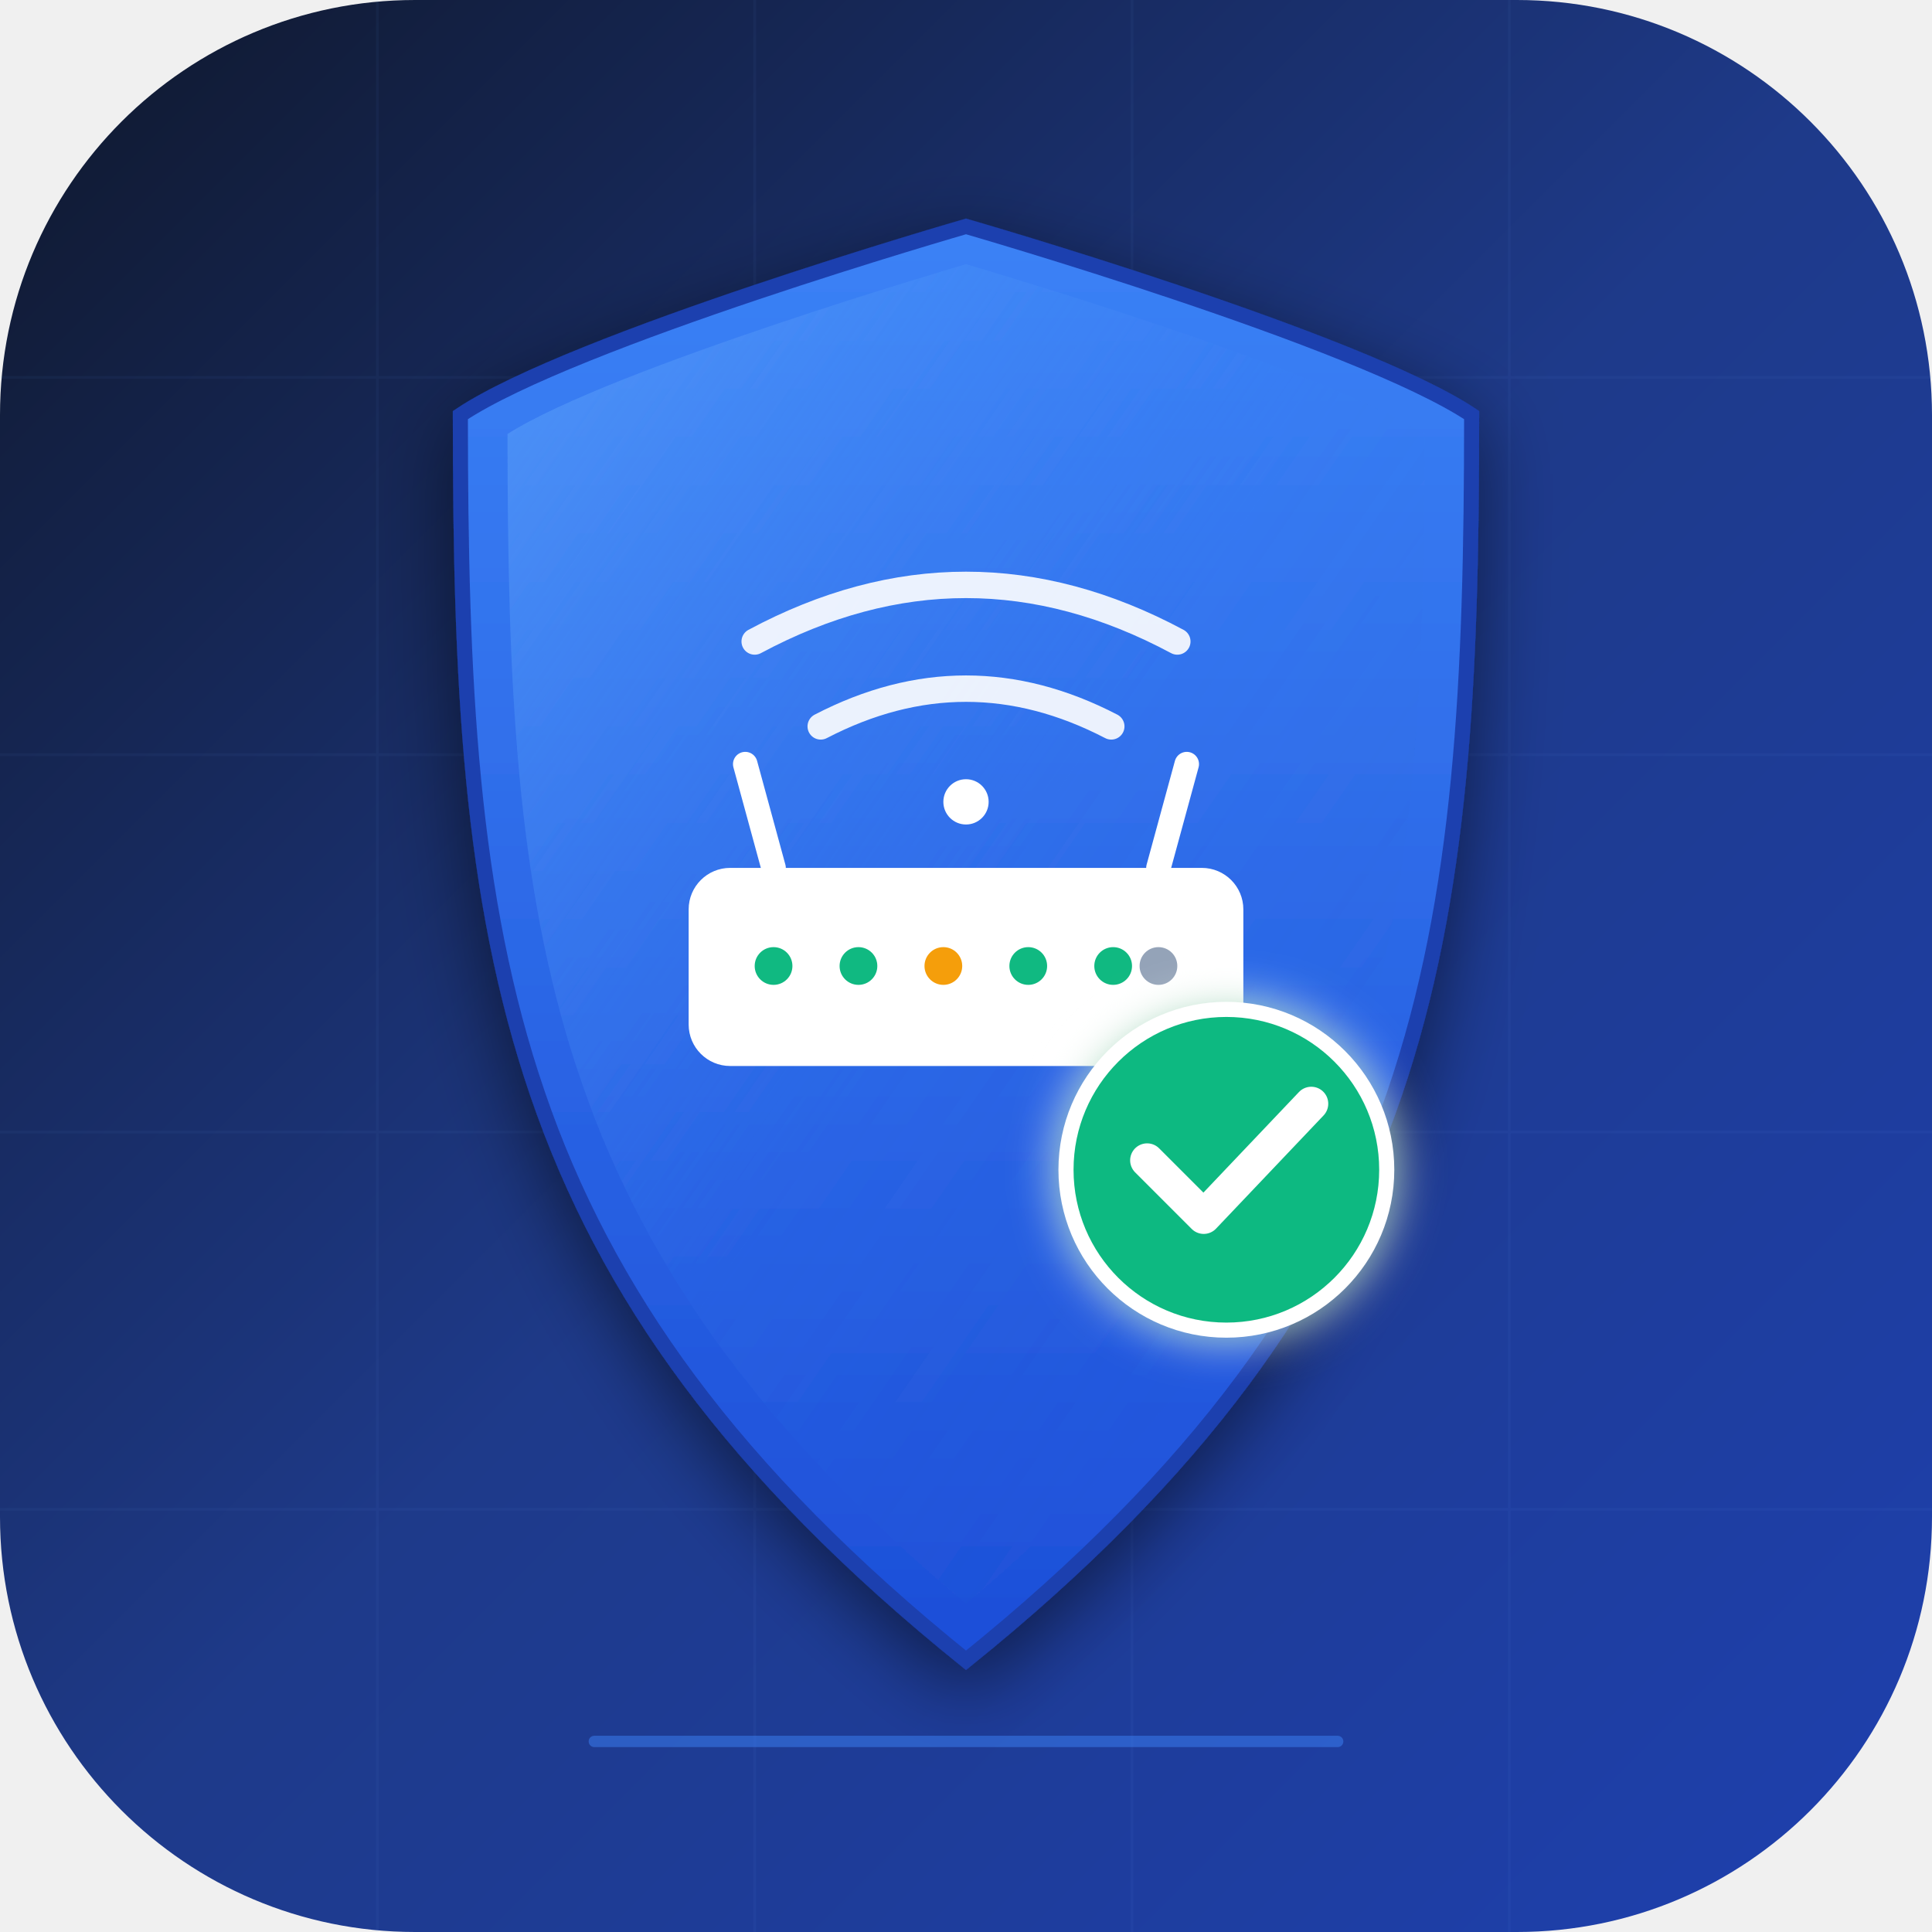
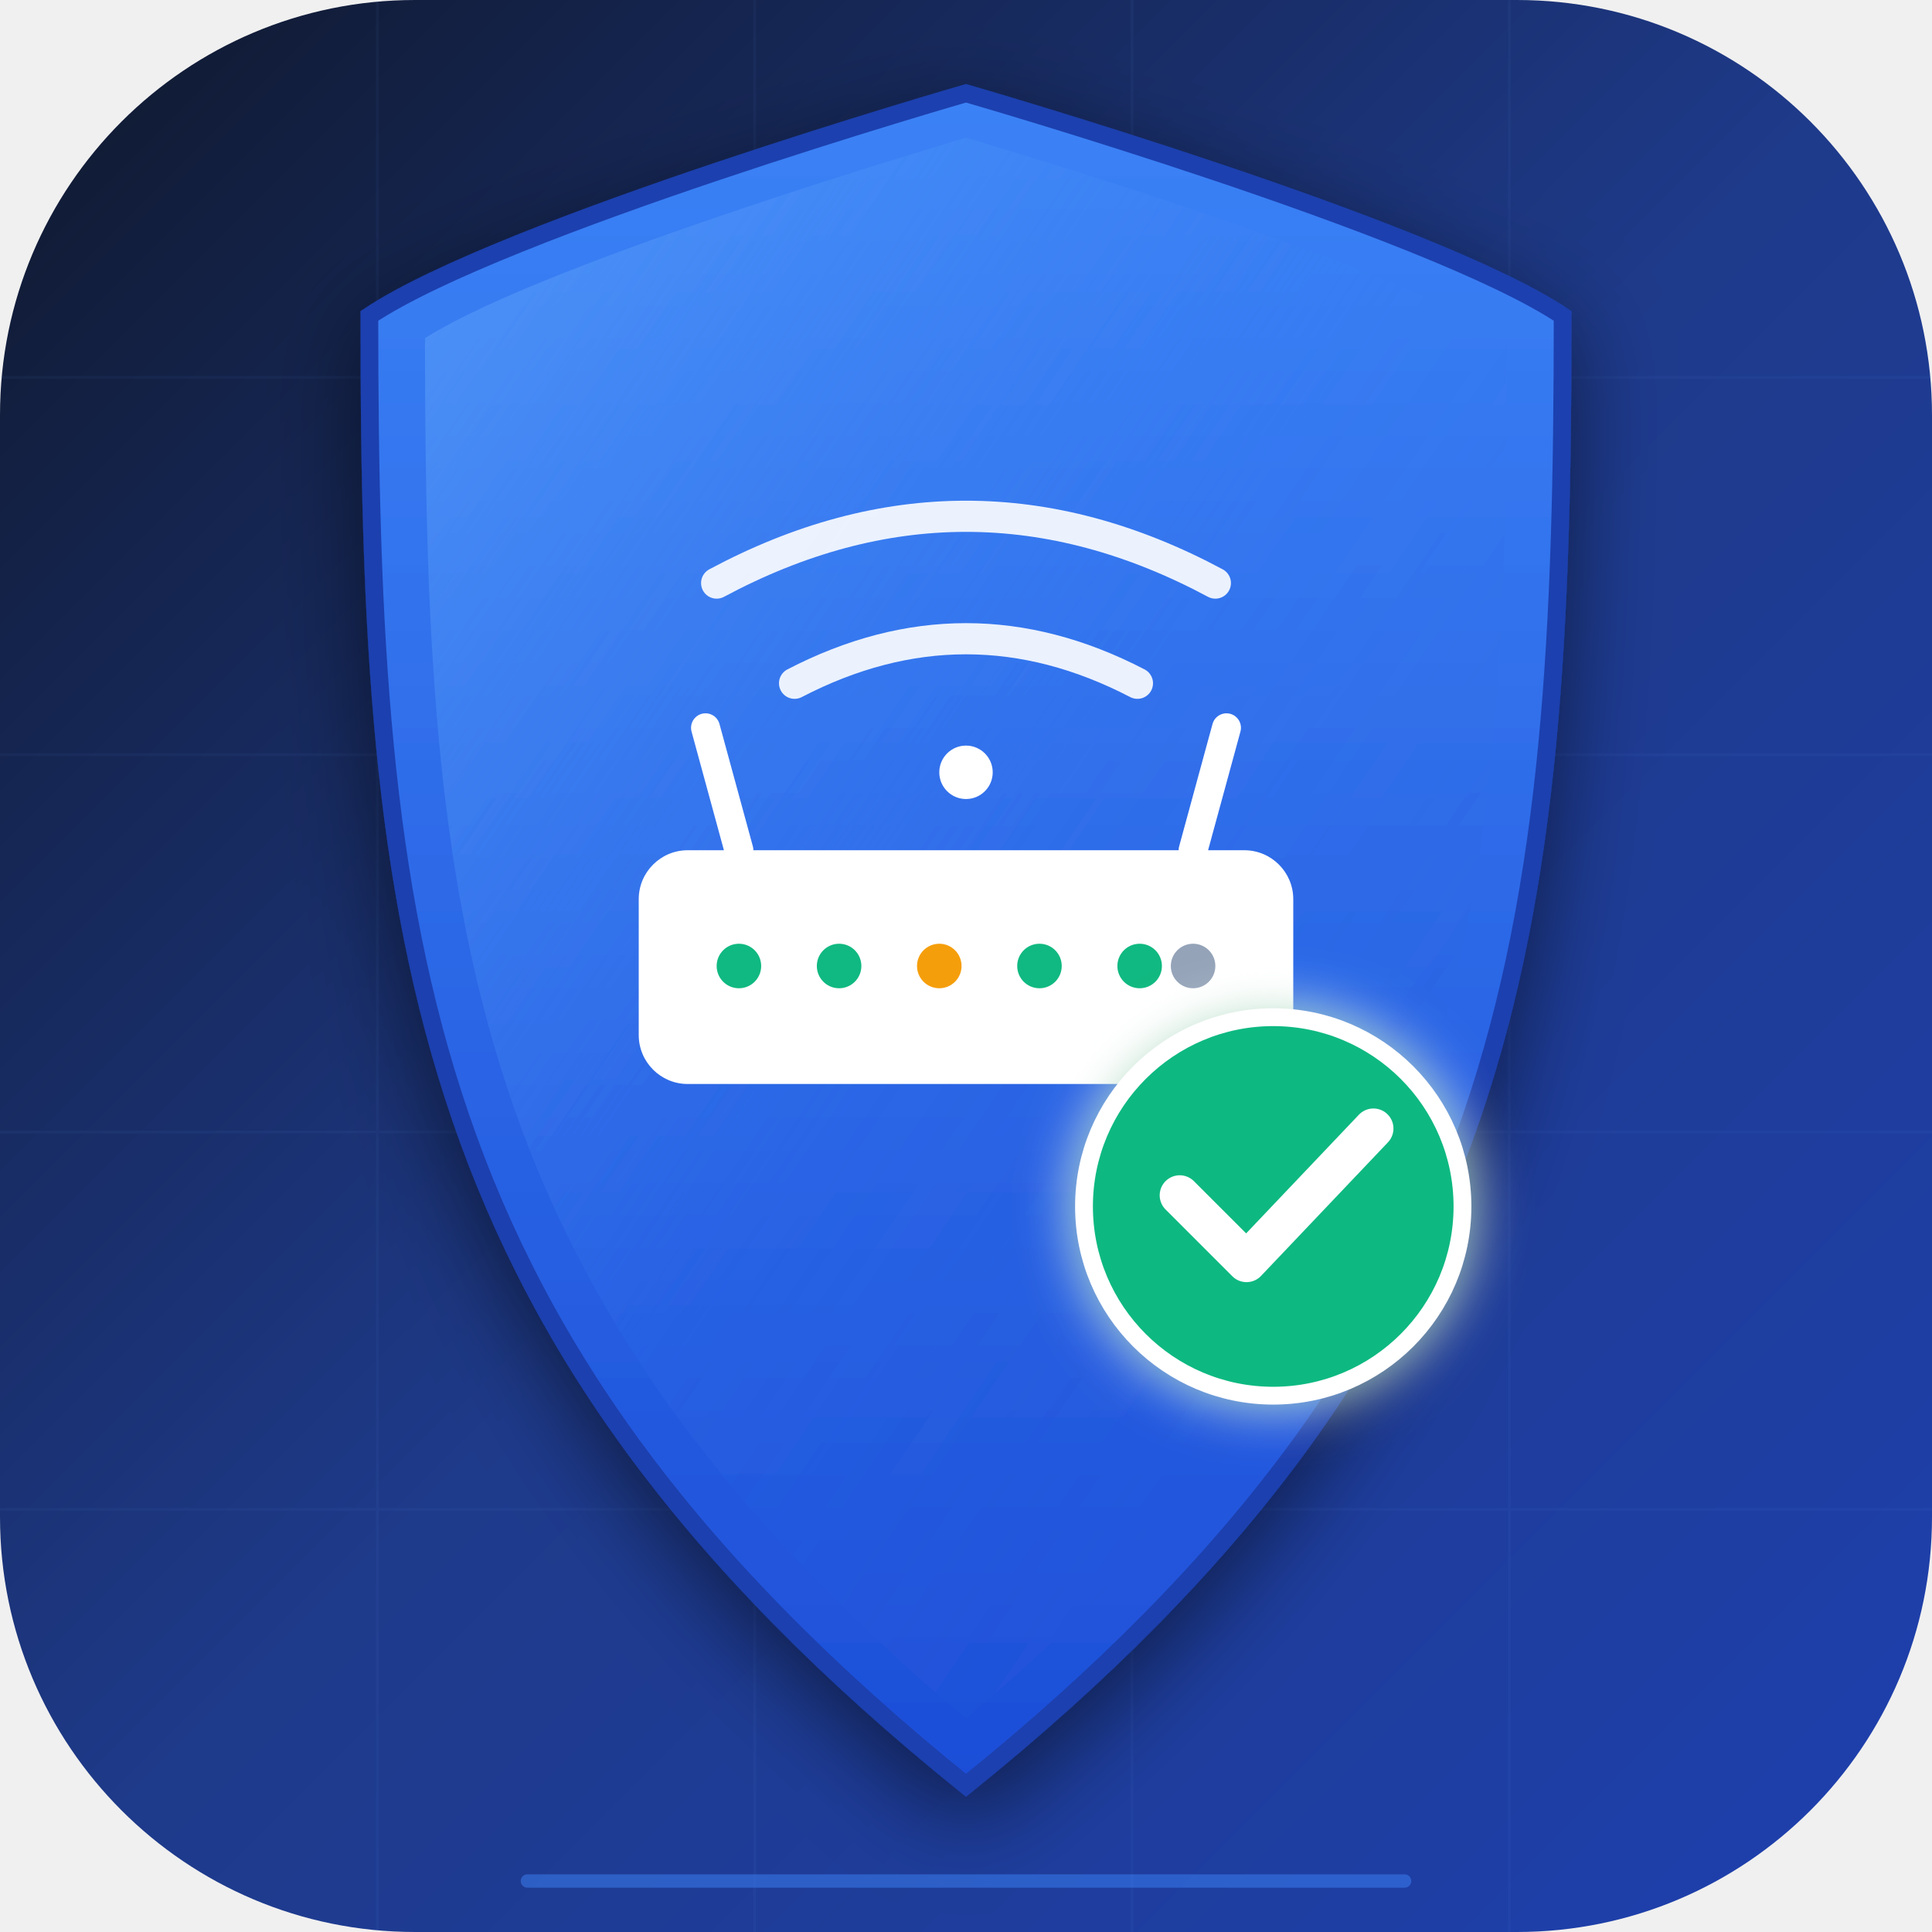
<svg xmlns="http://www.w3.org/2000/svg" viewBox="0 0 1024 1024" width="1024" height="1024">
  <defs>
    <linearGradient id="bgGrad" x1="0%" y1="0%" x2="100%" y2="100%">
      <stop offset="0%" style="stop-color:#0F172A;stop-opacity:1" />
      <stop offset="50%" style="stop-color:#1E3A8A;stop-opacity:1" />
      <stop offset="100%" style="stop-color:#1E40AF;stop-opacity:1" />
    </linearGradient>
    <linearGradient id="shieldGrad" x1="50%" y1="0%" x2="50%" y2="100%">
      <stop offset="0%" style="stop-color:#3B82F6;stop-opacity:1" />
      <stop offset="100%" style="stop-color:#1D4ED8;stop-opacity:1" />
    </linearGradient>
    <linearGradient id="shieldHighlight" x1="0%" y1="0%" x2="100%" y2="100%">
      <stop offset="0%" style="stop-color:#60A5FA;stop-opacity:0.6" />
      <stop offset="50%" style="stop-color:#3B82F6;stop-opacity:0.1" />
      <stop offset="100%" style="stop-color:#1E40AF;stop-opacity:0" />
    </linearGradient>
    <filter id="greenGlow" x="-50%" y="-50%" width="200%" height="200%">
      <feGaussianBlur stdDeviation="12" result="blur" />
      <feMerge>
        <feMergeNode in="blur" />
        <feMergeNode in="SourceGraphic" />
      </feMerge>
    </filter>
    <filter id="shieldShadow" x="-30%" y="-30%" width="160%" height="160%">
      <feGaussianBlur in="SourceAlpha" stdDeviation="20" />
      <feOffset dx="0" dy="12" result="offsetblur" />
      <feComponentTransfer>
        <feFuncA type="linear" slope="0.5" />
      </feComponentTransfer>
      <feMerge>
        <feMergeNode />
        <feMergeNode in="SourceGraphic" />
      </feMerge>
    </filter>
  </defs>
  <rect x="0" y="0" width="1024" height="1024" rx="220" ry="220" fill="url(#bgGrad)" />
  <g opacity="0.05" stroke="#60A5FA" stroke-width="1.5" fill="none">
    <path d="M 0 200 L 1024 200 M 0 400 L 1024 400 M 0 600 L 1024 600 M 0 800 L 1024 800" />
    <path d="M 200 0 L 200 1024 M 400 0 L 400 1024 M 600 0 L 600 1024 M 800 0 L 800 1024" />
  </g>
-   <g filter="url(#shieldShadow)">
-     <path d="M 512 120              C 512 120, 720 180, 780 220              L 780 220              C 780 500, 760 680, 512 880              C 264 680, 244 500, 244 220              C 304 180, 512 120, 512 120 Z" fill="url(#shieldGrad)" stroke="#1E40AF" stroke-width="8" />
-     <path d="M 512 140              C 512 140, 700 195, 755 230              C 755 490, 738 660, 512 850              C 286 660, 269 490, 269 230              C 324 195, 512 140, 512 140 Z" fill="url(#shieldHighlight)" />
+   <g data-scale="1.18" transform="translate(-92.16 -92.16) scale(1.18)">
+     <g filter="url(#shieldShadow)">
+       <path d="M 512 120              C 512 120, 720 180, 780 220              L 780 220              C 780 500, 760 680, 512 880              C 264 680, 244 500, 244 220              C 304 180, 512 120, 512 120 Z" fill="url(#shieldGrad)" stroke="#1E40AF" stroke-width="8" />
+       <path d="M 512 140              C 512 140, 700 195, 755 230              C 755 490, 738 660, 512 850              C 286 660, 269 490, 269 230              C 324 195, 512 140, 512 140 Z" fill="url(#shieldHighlight)" />
+     </g>
+     <g>
+       <g stroke="#FFFFFF" stroke-width="14" stroke-linecap="round" fill="none" opacity="0.9">
+         <path d="M 400 340 Q 512 280 624 340" />
+         <path d="M 435 385 Q 512 345 589 385" />
+       </g>
+       <circle cx="512" cy="425" r="12" fill="#FFFFFF" />
+       <rect x="365" y="460" width="294" height="105" rx="22" ry="22" fill="#FFFFFF" />
+       <g stroke="#FFFFFF" stroke-width="13" stroke-linecap="round">
+         <line x1="410" y1="460" x2="395" y2="405" />
+         <line x1="614" y1="460" x2="629" y2="405" />
+       </g>
+       <circle cx="410" cy="512" r="10" fill="#10B981" />
+       <circle cx="455" cy="512" r="10" fill="#10B981" />
+       <circle cx="500" cy="512" r="10" fill="#F59E0B" />
+       <circle cx="545" cy="512" r="10" fill="#10B981" />
+       <circle cx="590" cy="512" r="10" fill="#10B981" />
+       <circle cx="614" cy="512" r="10" fill="#94A3B8" />
+     </g>
+     <g filter="url(#greenGlow)" transform="translate(650, 620)">
+       <circle cx="0" cy="0" r="85" fill="#10B981" stroke="#FFFFFF" stroke-width="8" />
+       <path d="M -42 -5 L -12 25 L 45 -35" stroke="#FFFFFF" stroke-width="18" stroke-linecap="round" stroke-linejoin="round" fill="none" />
+     </g>
+     <rect x="312" y="920" width="400" height="6" rx="3" fill="#3B82F6" opacity="0.5" />
  </g>
-   <g>
-     <g stroke="#FFFFFF" stroke-width="14" stroke-linecap="round" fill="none" opacity="0.9">
-       <path d="M 400 340 Q 512 280 624 340" />
-       <path d="M 435 385 Q 512 345 589 385" />
-     </g>
-     <circle cx="512" cy="425" r="12" fill="#FFFFFF" />
-     <rect x="365" y="460" width="294" height="105" rx="22" ry="22" fill="#FFFFFF" />
-     <g stroke="#FFFFFF" stroke-width="13" stroke-linecap="round">
-       <line x1="410" y1="460" x2="395" y2="405" />
-       <line x1="614" y1="460" x2="629" y2="405" />
-     </g>
-     <circle cx="410" cy="512" r="10" fill="#10B981" />
-     <circle cx="455" cy="512" r="10" fill="#10B981" />
-     <circle cx="500" cy="512" r="10" fill="#F59E0B" />
-     <circle cx="545" cy="512" r="10" fill="#10B981" />
-     <circle cx="590" cy="512" r="10" fill="#10B981" />
-     <circle cx="614" cy="512" r="10" fill="#94A3B8" />
-   </g>
-   <g filter="url(#greenGlow)" transform="translate(650, 620)">
-     <circle cx="0" cy="0" r="85" fill="#10B981" stroke="#FFFFFF" stroke-width="8" />
-     <path d="M -42 -5 L -12 25 L 45 -35" stroke="#FFFFFF" stroke-width="18" stroke-linecap="round" stroke-linejoin="round" fill="none" />
-   </g>
-   <rect x="312" y="920" width="400" height="6" rx="3" fill="#3B82F6" opacity="0.5" />
</svg>
